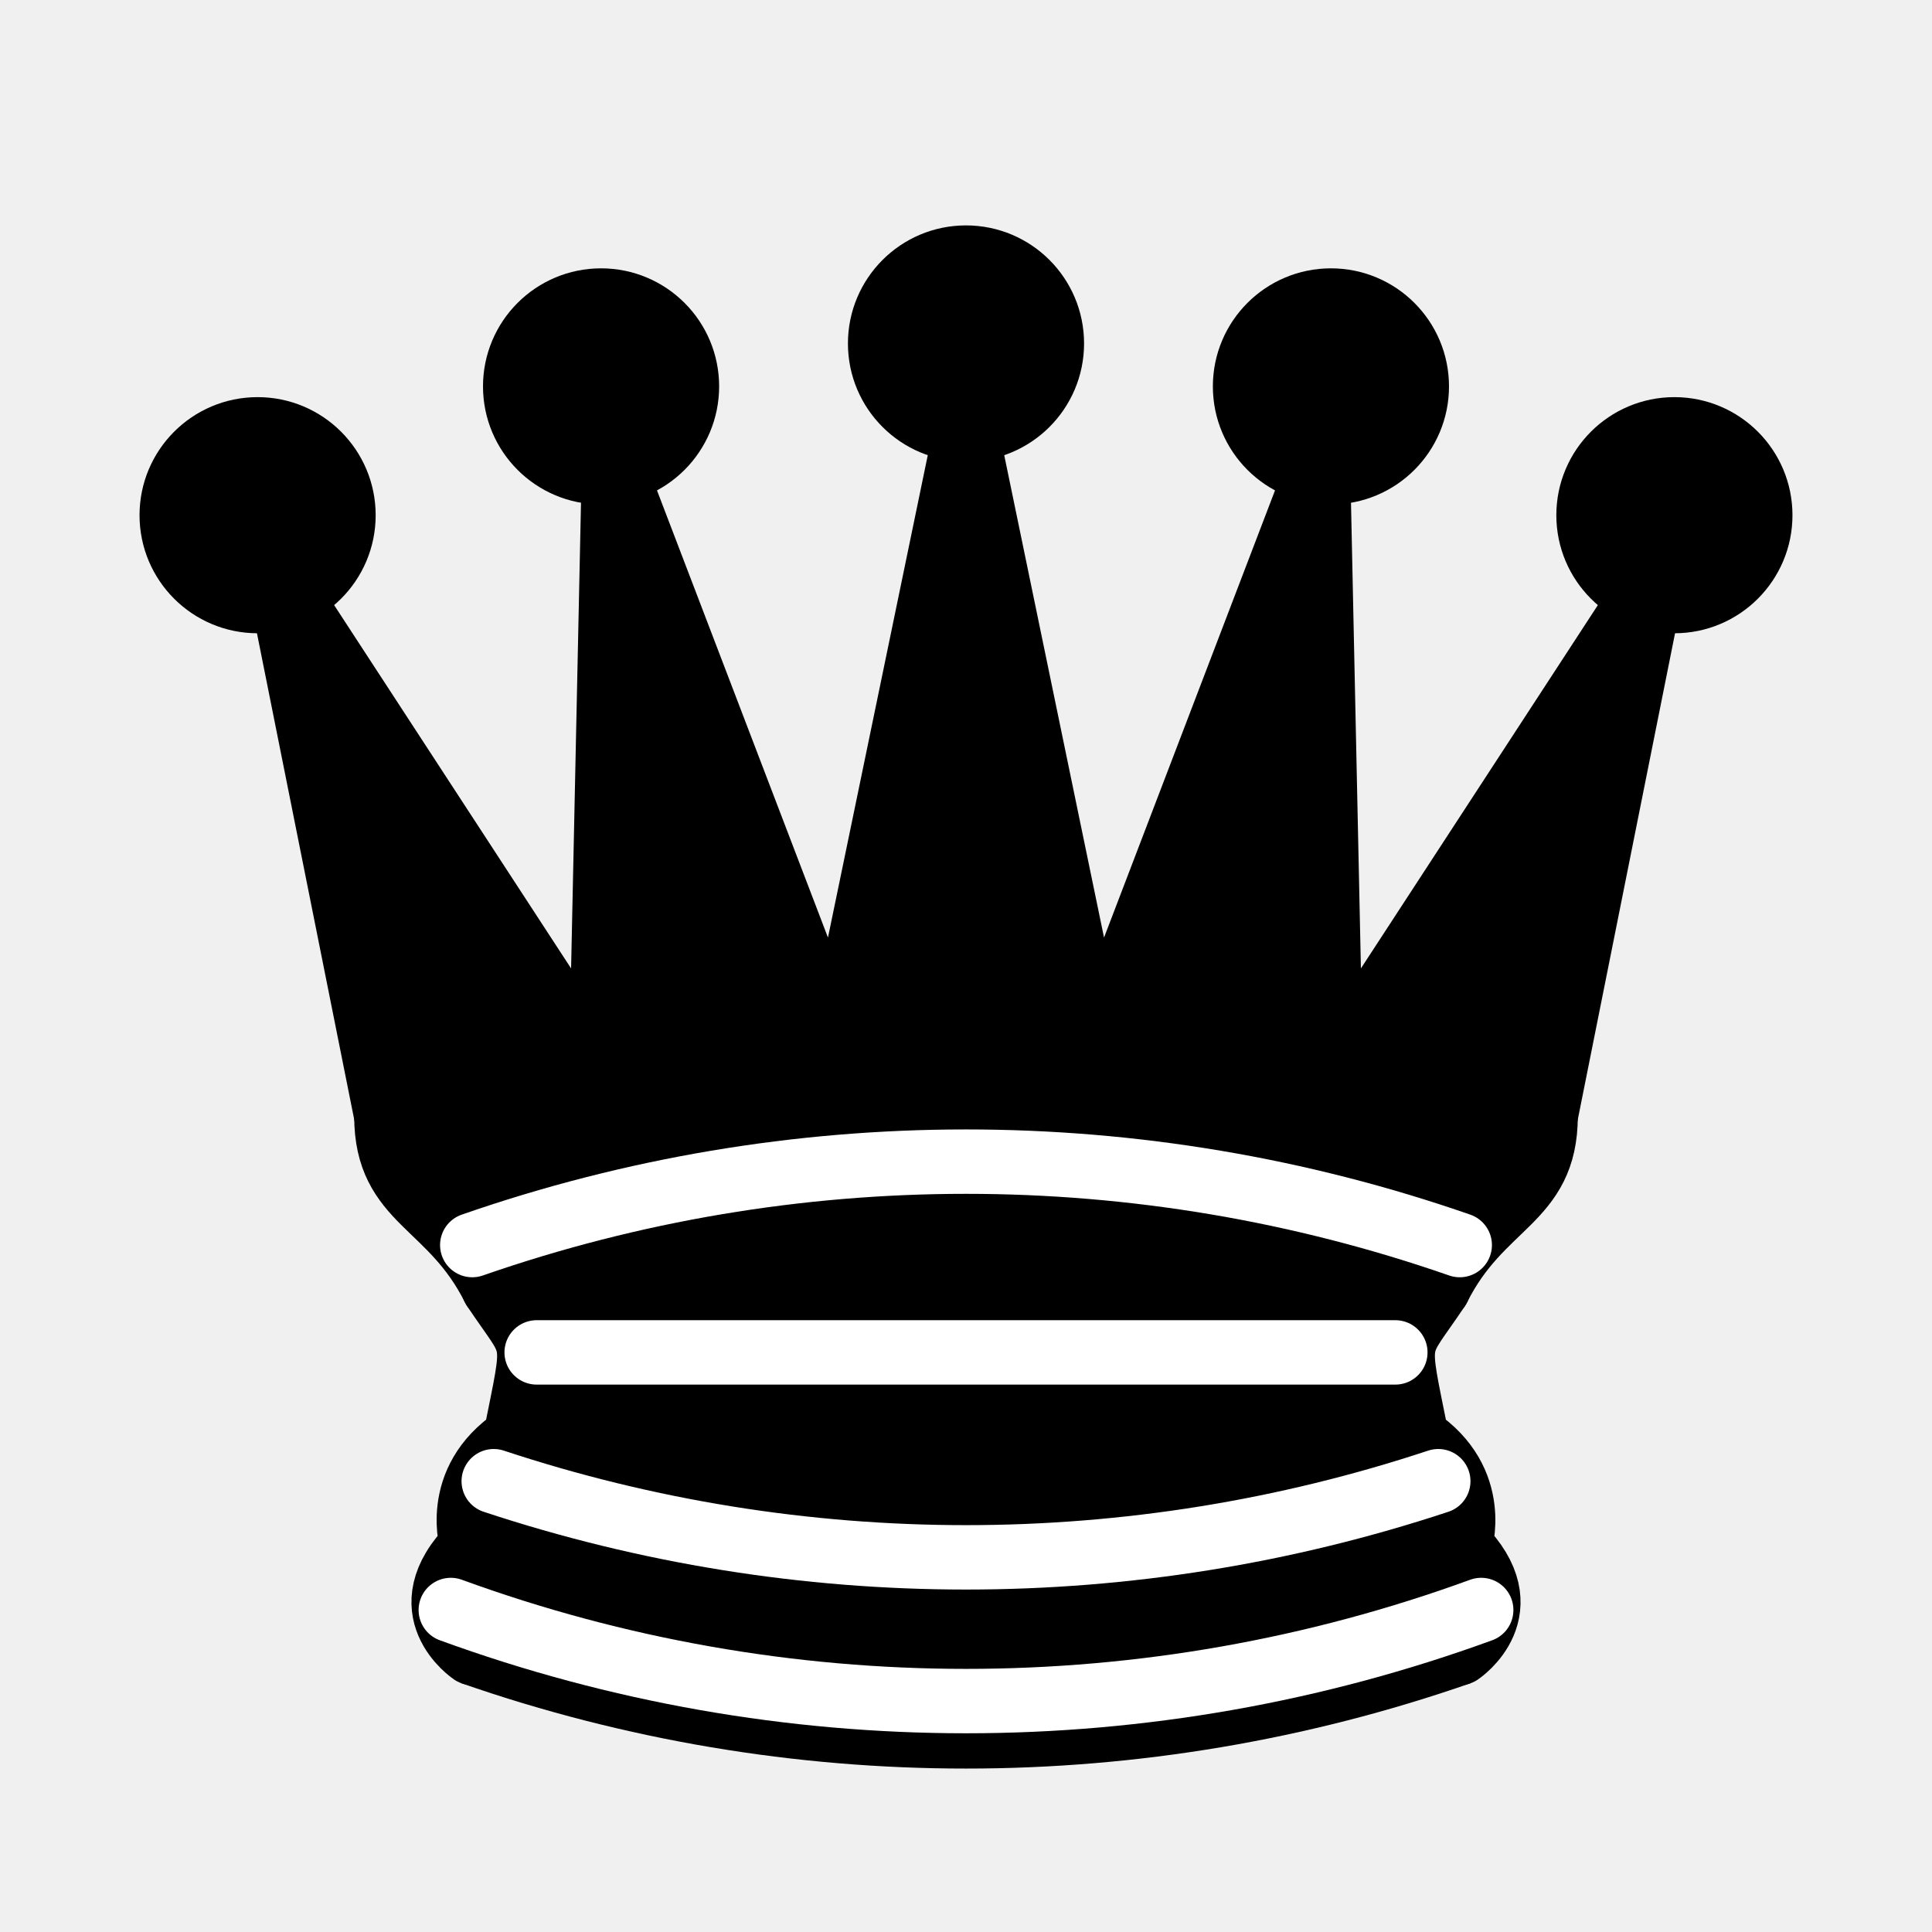
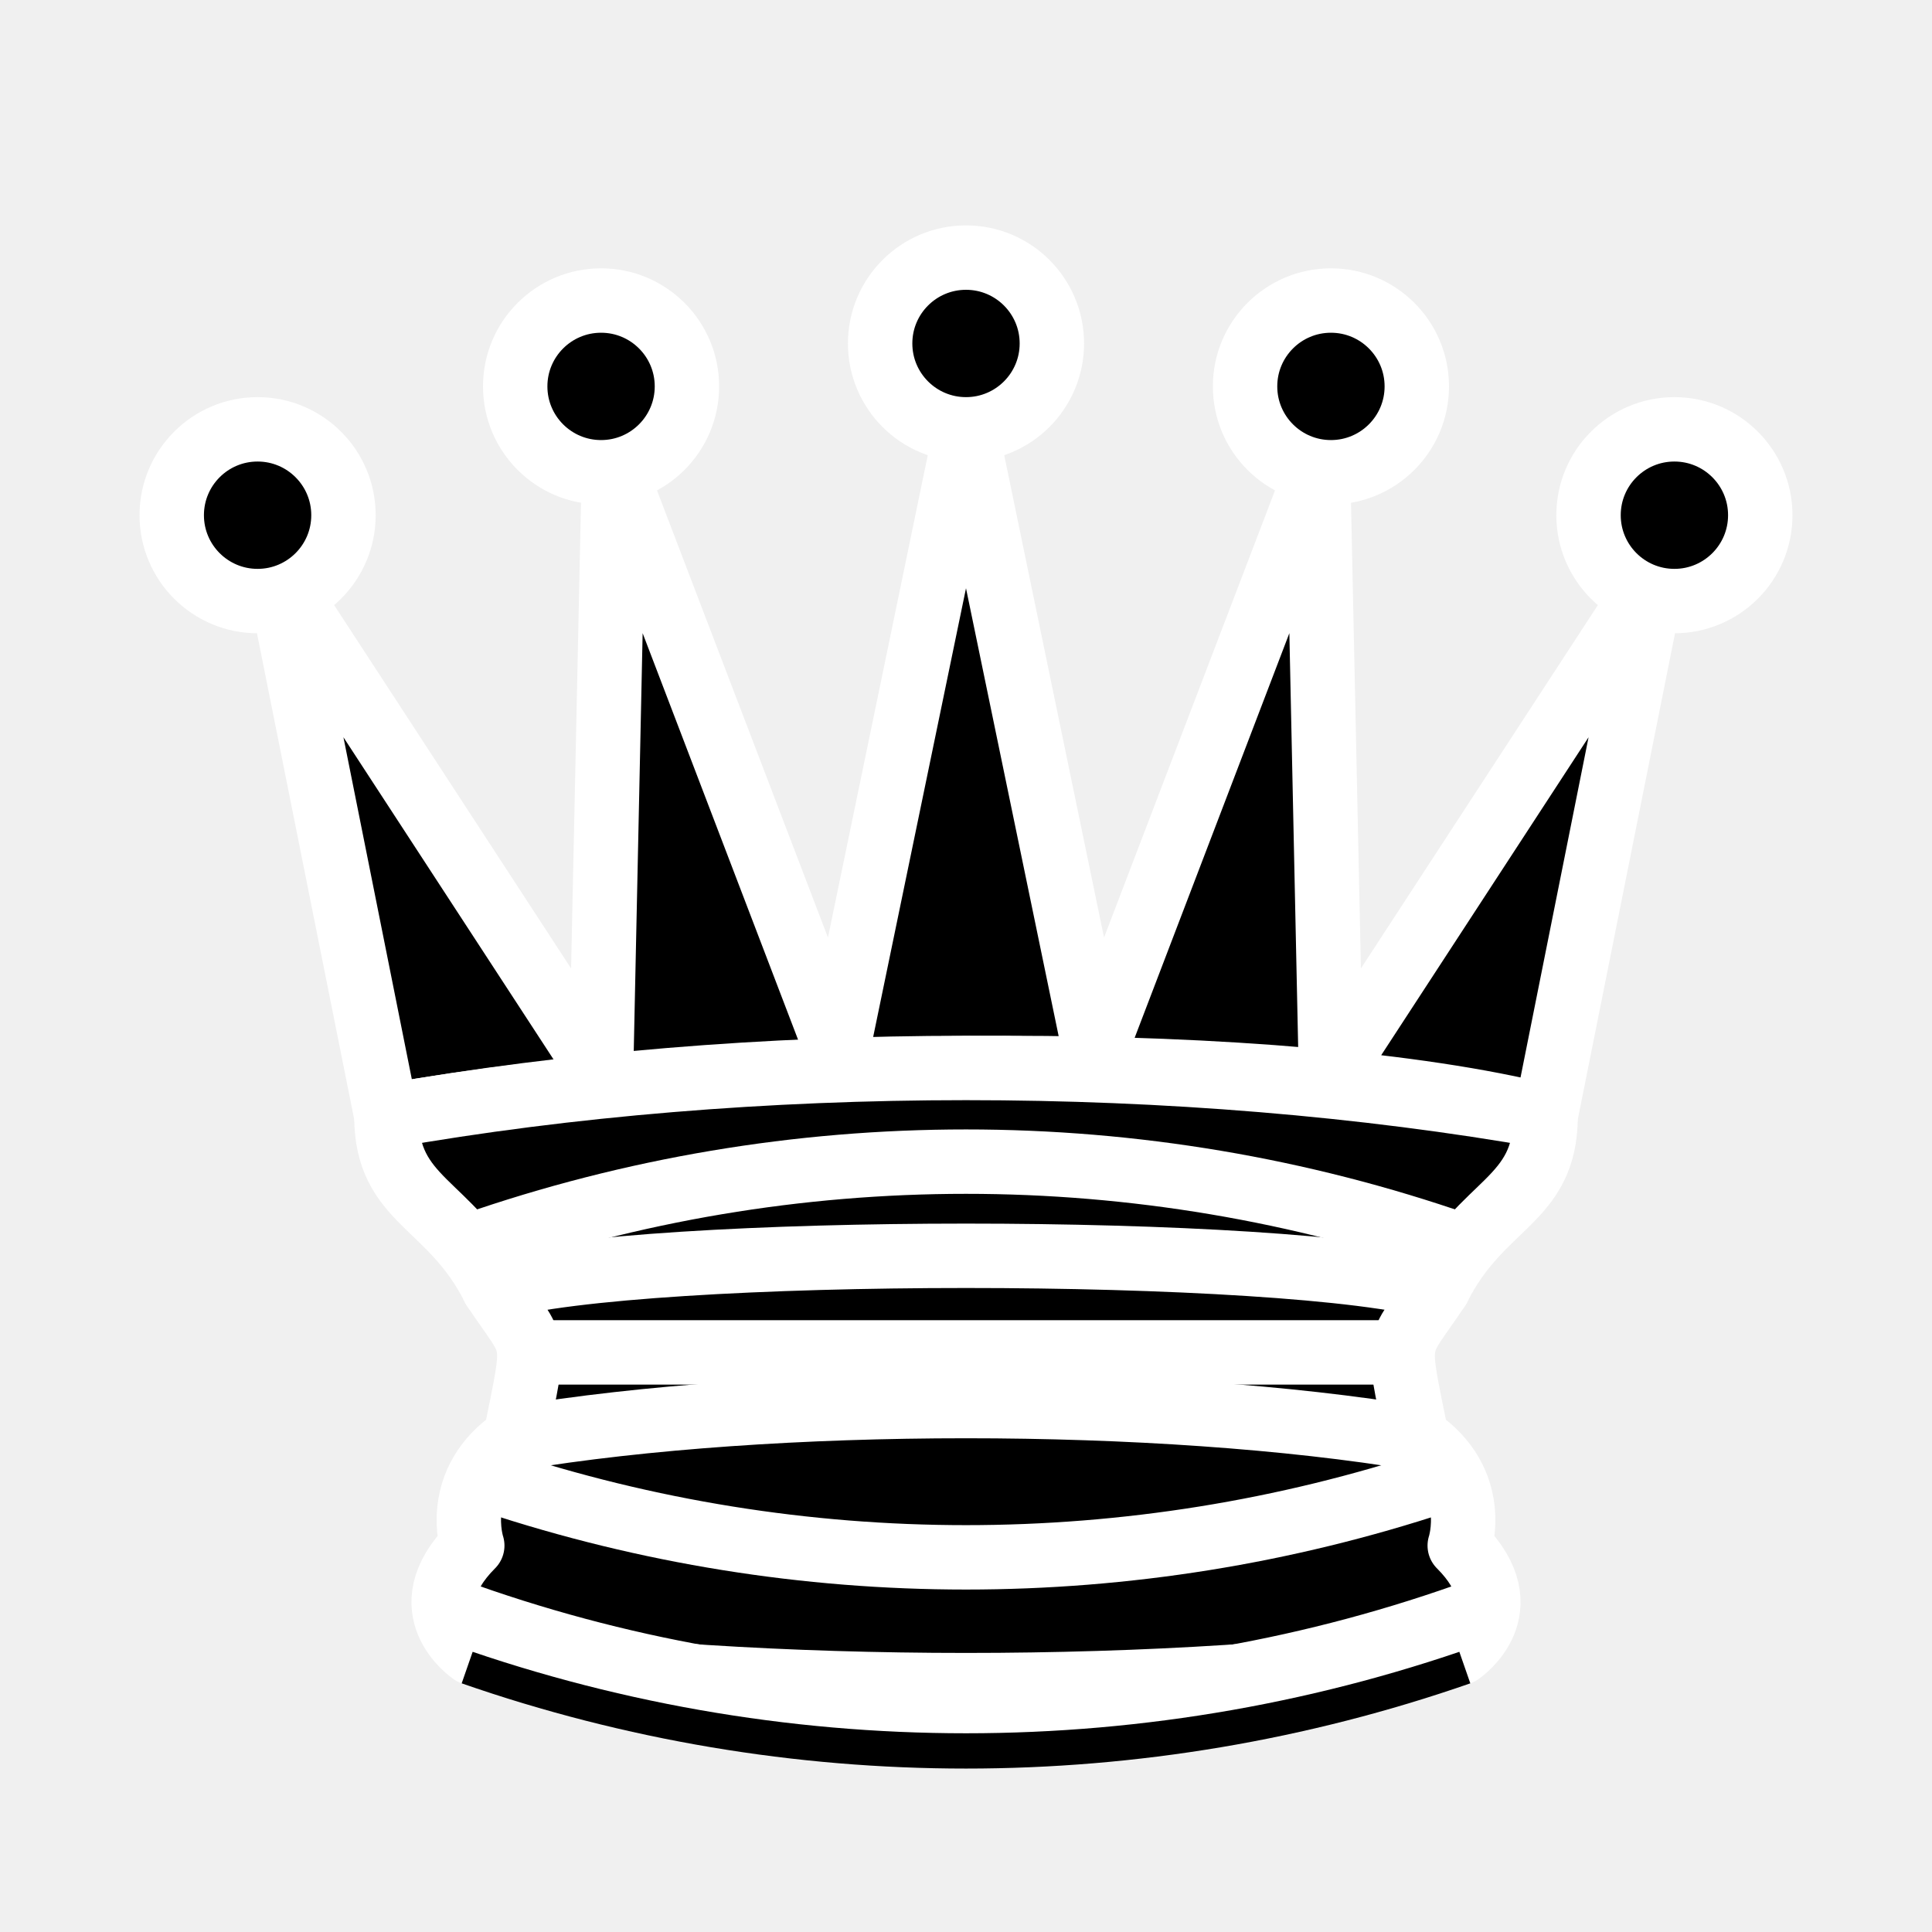
<svg xmlns="http://www.w3.org/2000/svg" version="1.1" width="45" height="45">
-   <g style="fill:#000000;stroke:#000000;stroke-width:1.5; stroke-linecap:round;stroke-linejoin:round">
+   <g style="fill:#000000;stroke:#fff;stroke-width:1.5; stroke-linecap:round;stroke-linejoin:round">
    <path d="M 9,26 C 17.5,24.5 30,24.5 36,26 L 38.5,13.5 L 31,25 L 30.7,10.9 L 25.5,24.5 L 22.5,10 L 19.5,24.5 L 14.3,10.9 L 14,25 L 6.5,13.5 L 9,26 z" style="stroke-linecap:butt;fill:#000000" />
    <path d="m 9,26 c 0,2 1.5,2 2.5,4 1,1.5 1,1 0.5,3.5 -1.5,1 -1,2.5 -1,2.5 -1.5,1.5 0,2.5 0,2.5 6.5,1 16.5,1 23,0 0,0 1.5,-1 0,-2.5 0,0 0.5,-1.5 -1,-2.5 -0.5,-2.5 -0.5,-2 0.5,-3.5 1,-2 2.5,-2 2.5,-4 -8.5,-1.5 -18.5,-1.5 -27,0 z" />
    <path d="M 11.5,30 C 15,29 30,29 33.5,30" />
    <path d="m 12,33.5 c 6,-1 15,-1 21,0" />
    <circle cx="6" cy="12" r="2" />
    <circle cx="14" cy="9" r="2" />
    <circle cx="22.5" cy="8" r="2" />
    <circle cx="31" cy="9" r="2" />
    <circle cx="39" cy="12" r="2" />
    <path d="M 11,38.5 A 35,35 1 0 0 34,38.5" style="fill:none; stroke:#000000;stroke-linecap:butt;" />
    <g style="fill:none; stroke:#ffffff;">
      <path d="M 11,29 A 35,35 1 0 1 34,29" />
      <path d="M 12.5,31.5 L 32.5,31.5" />
      <path d="M 11.5,34.5 A 35,35 1 0 0 33.5,34.5" />
      <path d="M 10.5,37.5 A 35,35 1 0 0 34.5,37.5" />
    </g>
  </g>
</svg>
